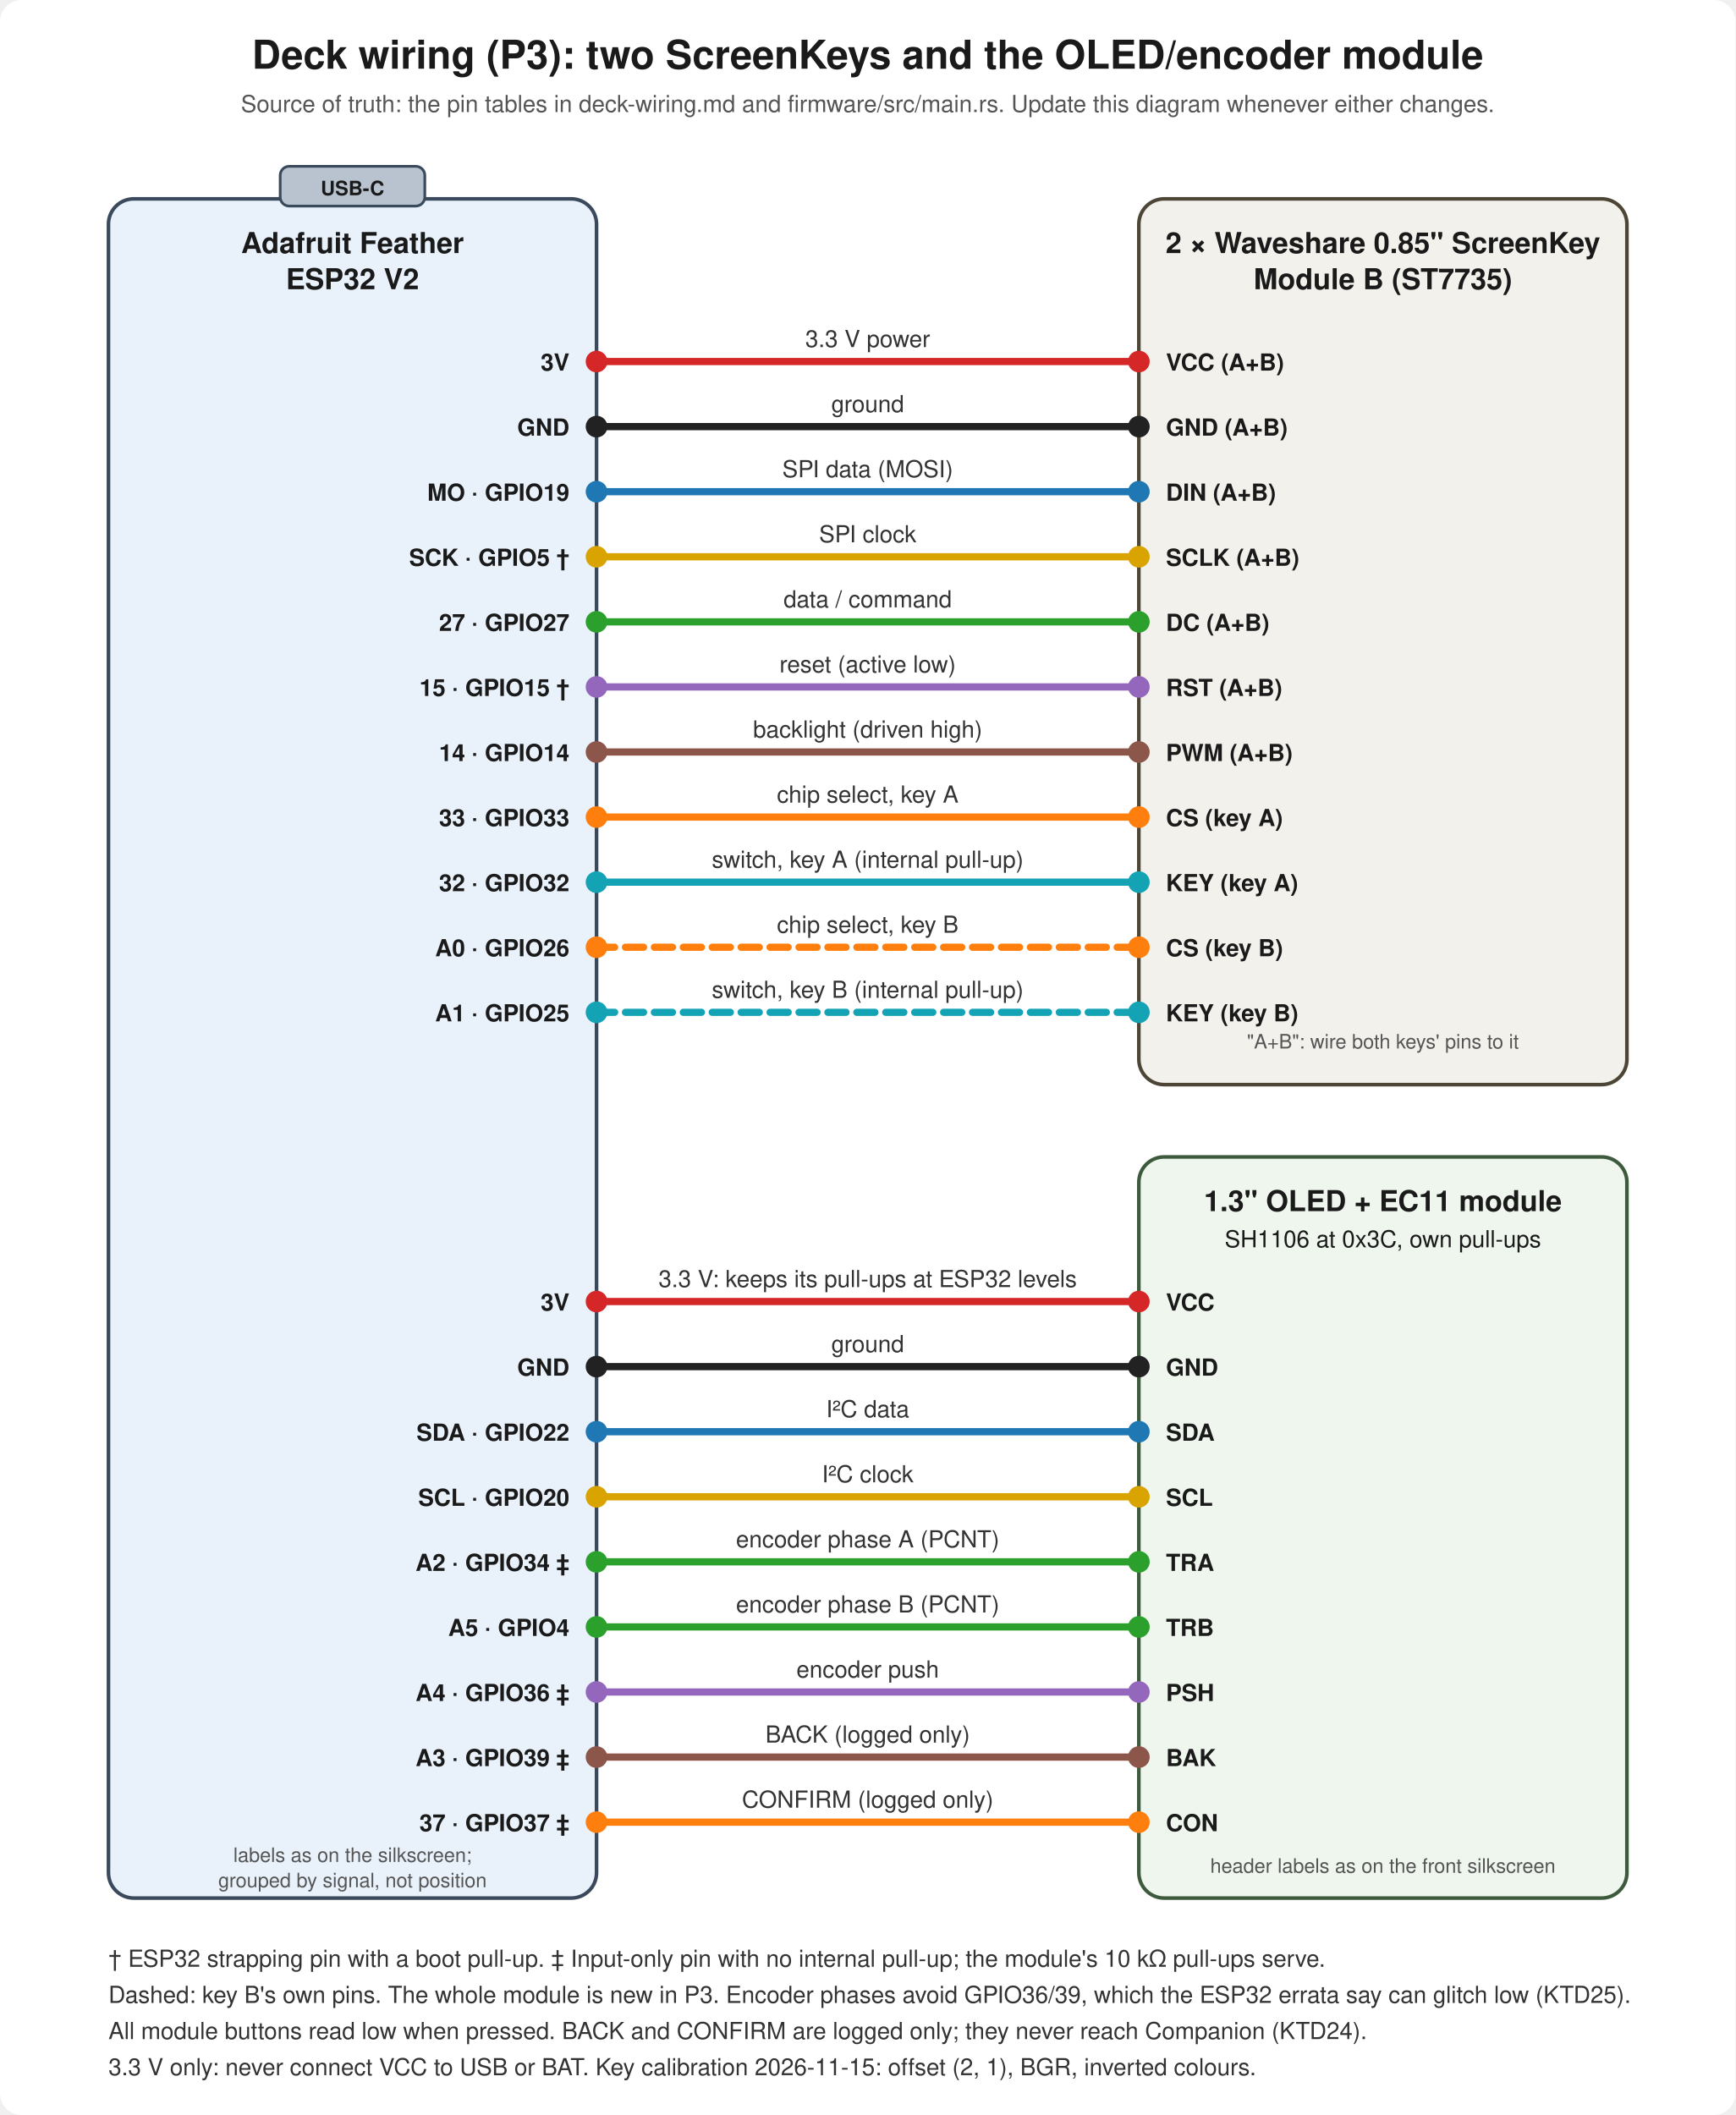
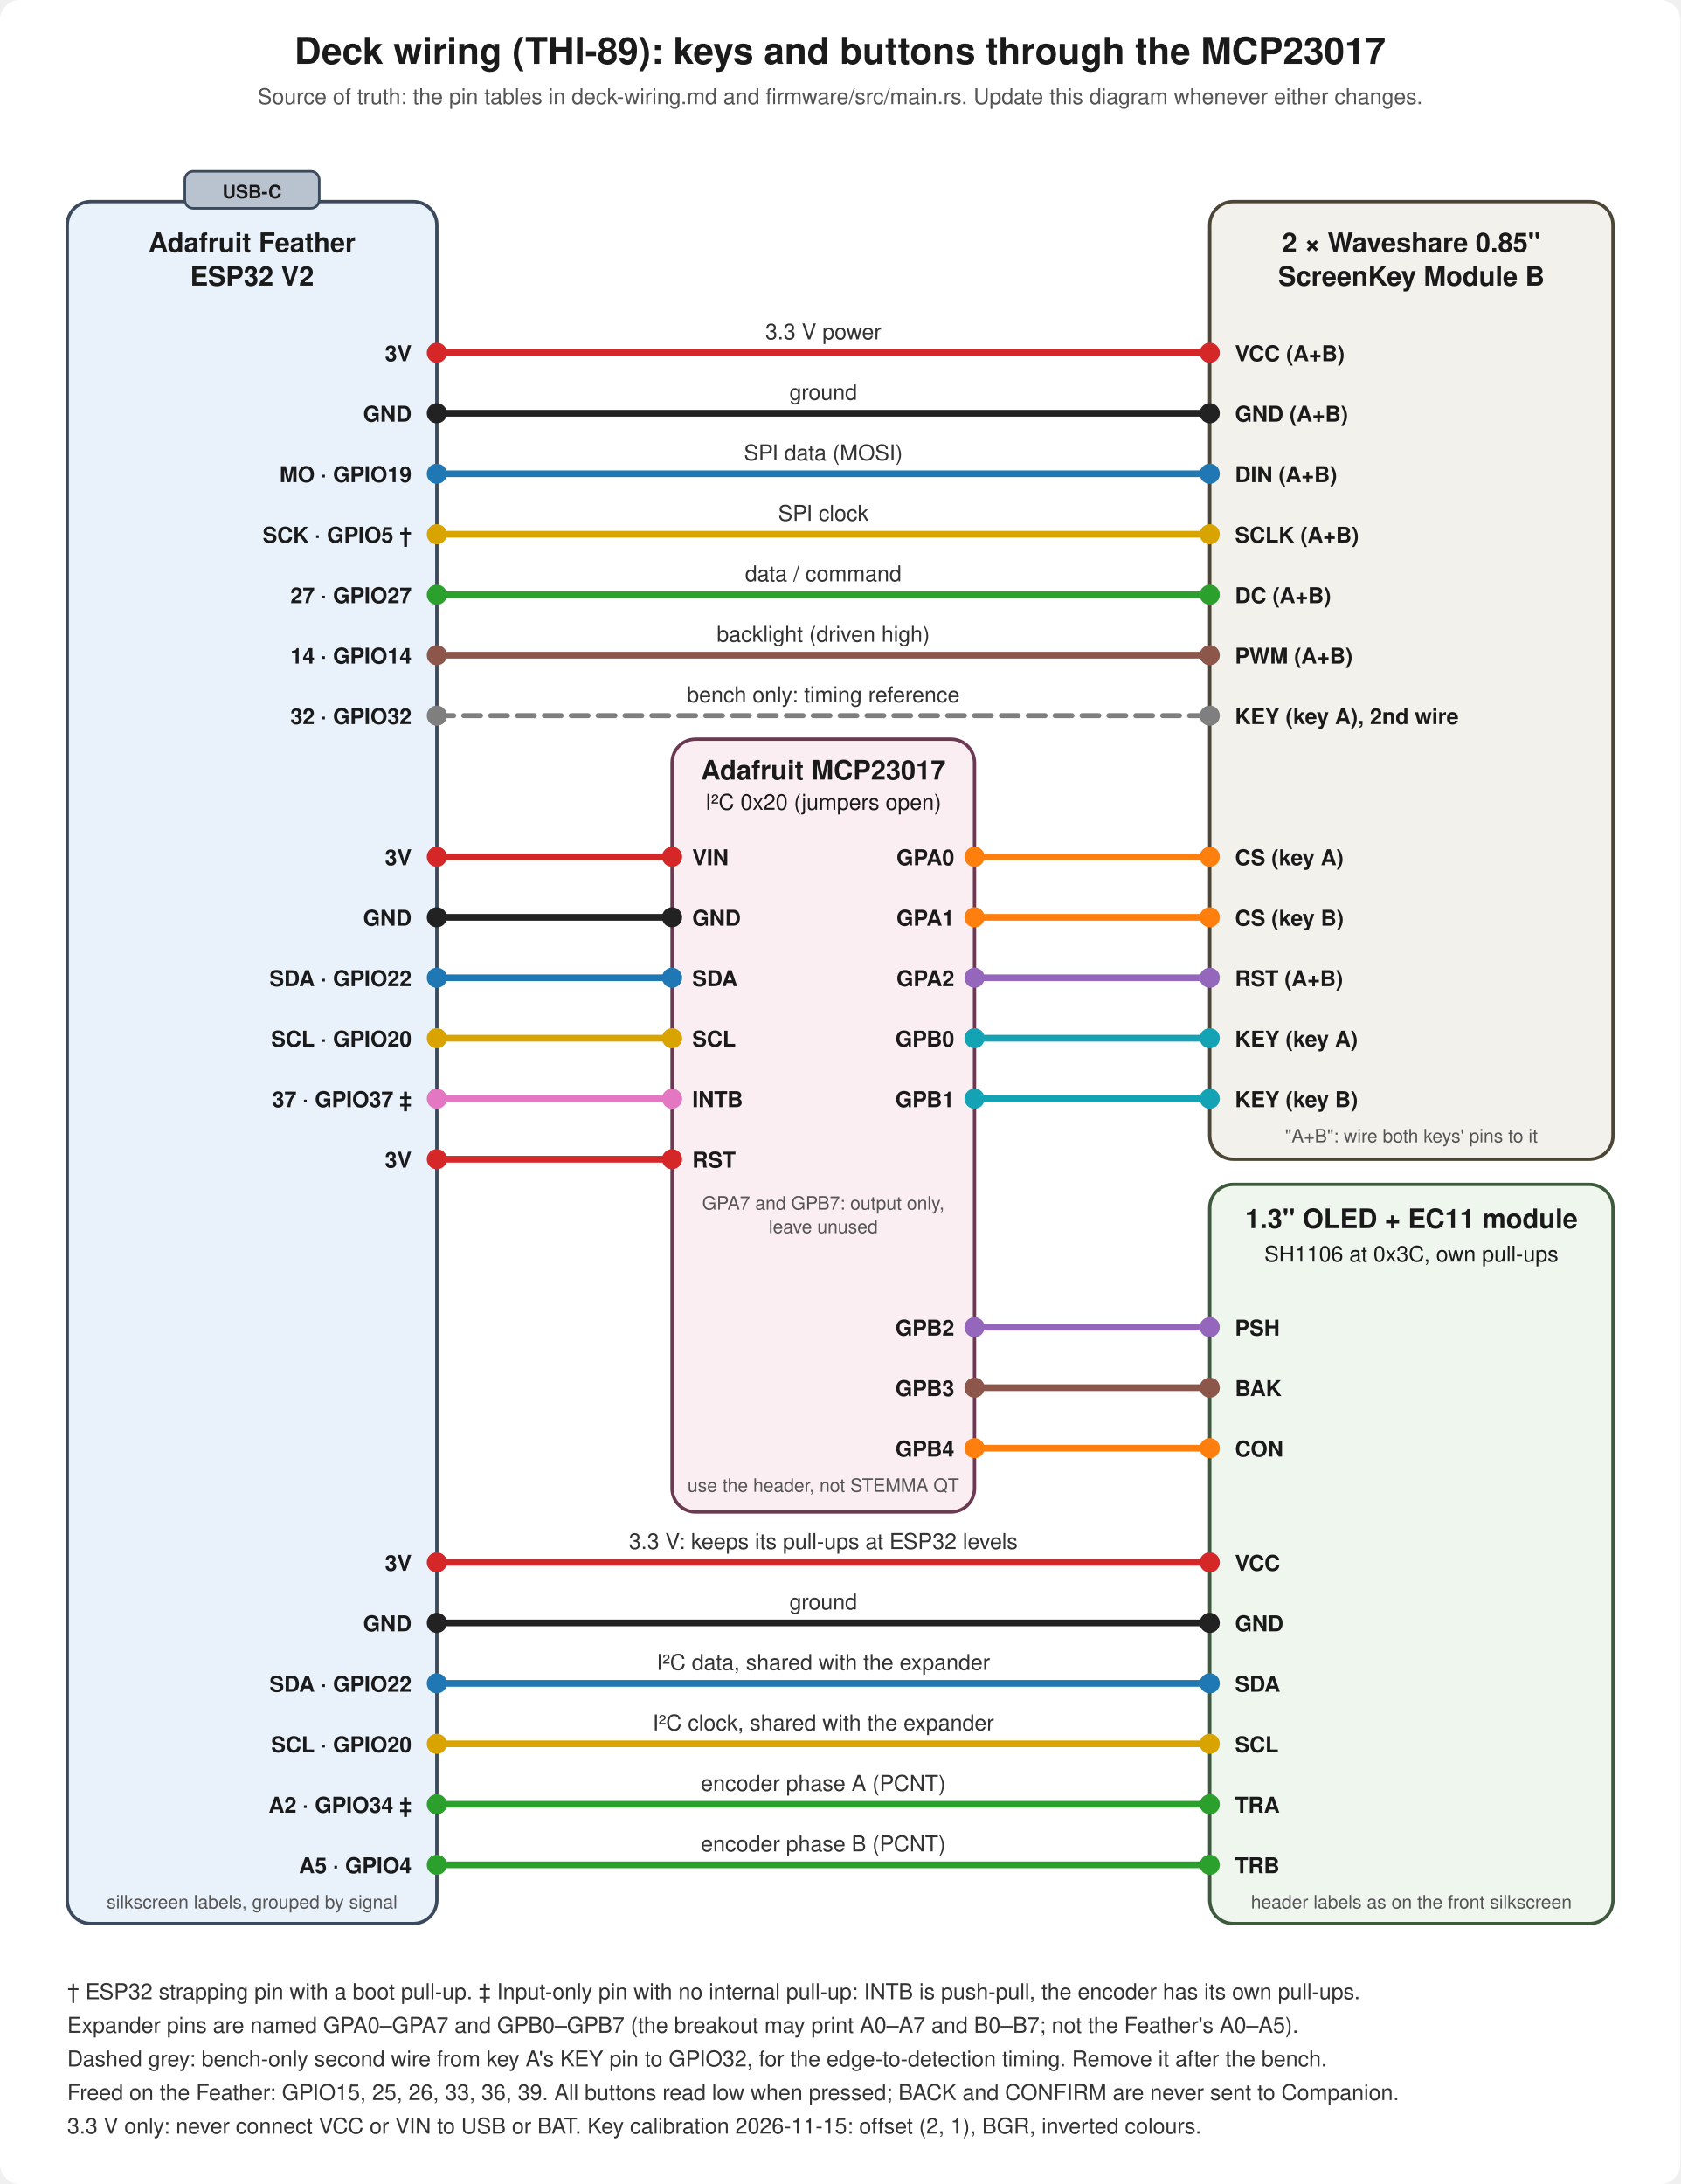
- <svg xmlns="http://www.w3.org/2000/svg" width="960" height="1170" viewBox="0 0 960 1170" font-family="Helvetica, Arial, sans-serif" role="img" aria-labelledby="title desc">
-   <rect x="0" y="0" width="960" height="1170" rx="12" fill="#ffffff" />
-   <text x="480" y="38" text-anchor="middle" font-size="22" font-weight="700" fill="#1a1a1a">Deck wiring (P3): two ScreenKeys and the OLED/encoder module</text>
-   <text x="480" y="62" text-anchor="middle" font-size="13" fill="#555">Source of truth: the pin tables in deck-wiring.md and firmware/src/main.rs. Update this diagram whenever either changes.</text>
-   <rect x="60" y="110" width="270" height="940" rx="14" fill="#e9f1fb" stroke="#3a4a5c" stroke-width="2" />
-   <rect x="155" y="92" width="80" height="22" rx="5" fill="#b9c3cf" stroke="#3a4a5c" stroke-width="1.5" />
-   <text x="195" y="108" text-anchor="middle" font-size="11" font-weight="700" fill="#1a1a1a">USB-C</text>
-   <text x="195" y="140" text-anchor="middle" font-size="16" font-weight="700" fill="#1a1a1a">Adafruit Feather</text>
-   <text x="195" y="160" text-anchor="middle" font-size="16" font-weight="700" fill="#1a1a1a">ESP32 V2</text>
-   <text x="195" y="1030" text-anchor="middle" font-size="11" fill="#555">labels as on the silkscreen;</text>
-   <text x="195" y="1044" text-anchor="middle" font-size="11" fill="#555">grouped by signal, not position</text>
-   <rect x="630" y="110" width="270" height="490" rx="14" fill="#f3f1ec" stroke="#4d4636" stroke-width="2" />
-   <text x="765" y="140" text-anchor="middle" font-size="16" font-weight="700" fill="#1a1a1a">2 × Waveshare 0.85" ScreenKey</text>
-   <text x="765" y="160" text-anchor="middle" font-size="16" font-weight="700" fill="#1a1a1a">Module B (ST7735)</text>
-   <text x="765" y="580" text-anchor="middle" font-size="11" fill="#555">"A+B": wire both keys' pins to it</text>
-   <rect x="630" y="640" width="270" height="410" rx="14" fill="#eef6ee" stroke="#3d5a3d" stroke-width="2" />
-   <text x="765" y="670" text-anchor="middle" font-size="16" font-weight="700" fill="#1a1a1a">1.3" OLED + EC11 module</text>
-   <text x="765" y="690" text-anchor="middle" font-size="13" fill="#1a1a1a">SH1106 at 0x3C, own pull-ups</text>
-   <text x="765" y="1036" text-anchor="middle" font-size="11" fill="#555">header labels as on the front silkscreen</text>
+ <svg xmlns="http://www.w3.org/2000/svg" width="1000" height="1300" viewBox="0 0 1000 1300" font-family="Helvetica, Arial, sans-serif" role="img" aria-labelledby="title desc">
+   <rect x="0" y="0" width="1000" height="1300" rx="12" fill="#ffffff" />
+   <text x="500" y="38" text-anchor="middle" font-size="22" font-weight="700" fill="#1a1a1a">Deck wiring (THI-89): keys and buttons through the MCP23017</text>
+   <text x="500" y="62" text-anchor="middle" font-size="13" fill="#555">Source of truth: the pin tables in deck-wiring.md and firmware/src/main.rs. Update this diagram whenever either changes.</text>
+   <rect x="40" y="120" width="220" height="1025" rx="14" fill="#e9f1fb" stroke="#3a4a5c" stroke-width="2" />
+   <rect x="110" y="102" width="80" height="22" rx="5" fill="#b9c3cf" stroke="#3a4a5c" stroke-width="1.5" />
+   <text x="150" y="118" text-anchor="middle" font-size="11" font-weight="700" fill="#1a1a1a">USB-C</text>
+   <text x="150" y="150" text-anchor="middle" font-size="16" font-weight="700" fill="#1a1a1a">Adafruit Feather</text>
+   <text x="150" y="170" text-anchor="middle" font-size="16" font-weight="700" fill="#1a1a1a">ESP32 V2</text>
+   <text x="150" y="1136" text-anchor="middle" font-size="11" fill="#555">silkscreen labels, grouped by signal</text>
+   <rect x="400" y="440" width="180" height="460" rx="14" fill="#fbeef3" stroke="#6b3a52" stroke-width="2" />
+   <text x="490" y="464" text-anchor="middle" font-size="16" font-weight="700" fill="#1a1a1a">Adafruit MCP23017</text>
+   <text x="490" y="482" text-anchor="middle" font-size="13" fill="#1a1a1a">I²C 0x20 (jumpers open)</text>
+   <text x="490" y="720" text-anchor="middle" font-size="11" fill="#555">GPA7 and GPB7: output only,</text>
+   <text x="490" y="734" text-anchor="middle" font-size="11" fill="#555">leave unused</text>
+   <text x="490" y="888" text-anchor="middle" font-size="11" fill="#555">use the header, not STEMMA QT</text>
+   <rect x="720" y="120" width="240" height="570" rx="14" fill="#f3f1ec" stroke="#4d4636" stroke-width="2" />
+   <text x="840" y="150" text-anchor="middle" font-size="16" font-weight="700" fill="#1a1a1a">2 × Waveshare 0.85"</text>
+   <text x="840" y="170" text-anchor="middle" font-size="16" font-weight="700" fill="#1a1a1a">ScreenKey Module B</text>
+   <text x="840" y="680" text-anchor="middle" font-size="11" fill="#555">"A+B": wire both keys' pins to it</text>
+   <rect x="720" y="705" width="240" height="440" rx="14" fill="#eef6ee" stroke="#3d5a3d" stroke-width="2" />
+   <text x="840" y="731" text-anchor="middle" font-size="16" font-weight="700" fill="#1a1a1a">1.3" OLED + EC11 module</text>
+   <text x="840" y="751" text-anchor="middle" font-size="13" fill="#1a1a1a">SH1106 at 0x3C, own pull-ups</text>
+   <text x="840" y="1136" text-anchor="middle" font-size="11" fill="#555">header labels as on the front silkscreen</text>
  <g font-size="13">
-     <line x1="330" y1="200" x2="630" y2="200" stroke="#d62728" stroke-width="4" stroke-linecap="round" />
-     <circle cx="330" cy="200" r="6" fill="#d62728" />
-     <circle cx="630" cy="200" r="6" fill="#d62728" />
-     <text x="315" y="205" text-anchor="end" font-weight="700" fill="#1a1a1a">3V</text>
-     <text x="645" y="205" font-weight="700" fill="#1a1a1a">VCC (A+B)</text>
-     <text x="480" y="192" text-anchor="middle" fill="#333">3.3 V power</text>
-     <line x1="330" y1="236" x2="630" y2="236" stroke="#222222" stroke-width="4" stroke-linecap="round" />
-     <circle cx="330" cy="236" r="6" fill="#222222" />
-     <circle cx="630" cy="236" r="6" fill="#222222" />
-     <text x="315" y="241" text-anchor="end" font-weight="700" fill="#1a1a1a">GND</text>
-     <text x="645" y="241" font-weight="700" fill="#1a1a1a">GND (A+B)</text>
-     <text x="480" y="228" text-anchor="middle" fill="#333">ground</text>
-     <line x1="330" y1="272" x2="630" y2="272" stroke="#1f77b4" stroke-width="4" stroke-linecap="round" />
-     <circle cx="330" cy="272" r="6" fill="#1f77b4" />
-     <circle cx="630" cy="272" r="6" fill="#1f77b4" />
-     <text x="315" y="277" text-anchor="end" font-weight="700" fill="#1a1a1a">MO · GPIO19</text>
-     <text x="645" y="277" font-weight="700" fill="#1a1a1a">DIN (A+B)</text>
-     <text x="480" y="264" text-anchor="middle" fill="#333">SPI data (MOSI)</text>
-     <line x1="330" y1="308" x2="630" y2="308" stroke="#d9a400" stroke-width="4" stroke-linecap="round" />
-     <circle cx="330" cy="308" r="6" fill="#d9a400" />
-     <circle cx="630" cy="308" r="6" fill="#d9a400" />
-     <text x="315" y="313" text-anchor="end" font-weight="700" fill="#1a1a1a">SCK · GPIO5 †</text>
-     <text x="645" y="313" font-weight="700" fill="#1a1a1a">SCLK (A+B)</text>
-     <text x="480" y="300" text-anchor="middle" fill="#333">SPI clock</text>
-     <line x1="330" y1="344" x2="630" y2="344" stroke="#2ca02c" stroke-width="4" stroke-linecap="round" />
-     <circle cx="330" cy="344" r="6" fill="#2ca02c" />
-     <circle cx="630" cy="344" r="6" fill="#2ca02c" />
-     <text x="315" y="349" text-anchor="end" font-weight="700" fill="#1a1a1a">27 · GPIO27</text>
-     <text x="645" y="349" font-weight="700" fill="#1a1a1a">DC (A+B)</text>
-     <text x="480" y="336" text-anchor="middle" fill="#333">data / command</text>
-     <line x1="330" y1="380" x2="630" y2="380" stroke="#9467bd" stroke-width="4" stroke-linecap="round" />
-     <circle cx="330" cy="380" r="6" fill="#9467bd" />
-     <circle cx="630" cy="380" r="6" fill="#9467bd" />
-     <text x="315" y="385" text-anchor="end" font-weight="700" fill="#1a1a1a">15 · GPIO15 †</text>
-     <text x="645" y="385" font-weight="700" fill="#1a1a1a">RST (A+B)</text>
-     <text x="480" y="372" text-anchor="middle" fill="#333">reset (active low)</text>
-     <line x1="330" y1="416" x2="630" y2="416" stroke="#8c564b" stroke-width="4" stroke-linecap="round" />
-     <circle cx="330" cy="416" r="6" fill="#8c564b" />
-     <circle cx="630" cy="416" r="6" fill="#8c564b" />
-     <text x="315" y="421" text-anchor="end" font-weight="700" fill="#1a1a1a">14 · GPIO14</text>
-     <text x="645" y="421" font-weight="700" fill="#1a1a1a">PWM (A+B)</text>
-     <text x="480" y="408" text-anchor="middle" fill="#333">backlight (driven high)</text>
-     <line x1="330" y1="452" x2="630" y2="452" stroke="#ff7f0e" stroke-width="4" stroke-linecap="round" />
-     <circle cx="330" cy="452" r="6" fill="#ff7f0e" />
-     <circle cx="630" cy="452" r="6" fill="#ff7f0e" />
-     <text x="315" y="457" text-anchor="end" font-weight="700" fill="#1a1a1a">33 · GPIO33</text>
-     <text x="645" y="457" font-weight="700" fill="#1a1a1a">CS (key A)</text>
-     <text x="480" y="444" text-anchor="middle" fill="#333">chip select, key A</text>
-     <line x1="330" y1="488" x2="630" y2="488" stroke="#13a3b5" stroke-width="4" stroke-linecap="round" />
-     <circle cx="330" cy="488" r="6" fill="#13a3b5" />
-     <circle cx="630" cy="488" r="6" fill="#13a3b5" />
-     <text x="315" y="493" text-anchor="end" font-weight="700" fill="#1a1a1a">32 · GPIO32</text>
-     <text x="645" y="493" font-weight="700" fill="#1a1a1a">KEY (key A)</text>
-     <text x="480" y="480" text-anchor="middle" fill="#333">switch, key A (internal pull-up)</text>
-     <line x1="330" y1="524" x2="630" y2="524" stroke="#ff7f0e" stroke-width="4" stroke-linecap="round" stroke-dasharray="10 6" />
-     <circle cx="330" cy="524" r="6" fill="#ff7f0e" />
-     <circle cx="630" cy="524" r="6" fill="#ff7f0e" />
-     <text x="315" y="529" text-anchor="end" font-weight="700" fill="#1a1a1a">A0 · GPIO26</text>
-     <text x="645" y="529" font-weight="700" fill="#1a1a1a">CS (key B)</text>
-     <text x="480" y="516" text-anchor="middle" fill="#333">chip select, key B</text>
-     <line x1="330" y1="560" x2="630" y2="560" stroke="#13a3b5" stroke-width="4" stroke-linecap="round" stroke-dasharray="10 6" />
-     <circle cx="330" cy="560" r="6" fill="#13a3b5" />
-     <circle cx="630" cy="560" r="6" fill="#13a3b5" />
-     <text x="315" y="565" text-anchor="end" font-weight="700" fill="#1a1a1a">A1 · GPIO25</text>
-     <text x="645" y="565" font-weight="700" fill="#1a1a1a">KEY (key B)</text>
-     <text x="480" y="552" text-anchor="middle" fill="#333">switch, key B (internal pull-up)</text>
+     <line x1="260" y1="210" x2="720" y2="210" stroke="#d62728" stroke-width="4" stroke-linecap="round" />
+     <circle cx="260" cy="210" r="6" fill="#d62728" />
+     <circle cx="720" cy="210" r="6" fill="#d62728" />
+     <text x="245" y="215" text-anchor="end" font-weight="700" fill="#1a1a1a">3V</text>
+     <text x="735" y="215" font-weight="700" fill="#1a1a1a">VCC (A+B)</text>
+     <text x="490" y="202" text-anchor="middle" fill="#333">3.3 V power</text>
+     <line x1="260" y1="246" x2="720" y2="246" stroke="#222222" stroke-width="4" stroke-linecap="round" />
+     <circle cx="260" cy="246" r="6" fill="#222222" />
+     <circle cx="720" cy="246" r="6" fill="#222222" />
+     <text x="245" y="251" text-anchor="end" font-weight="700" fill="#1a1a1a">GND</text>
+     <text x="735" y="251" font-weight="700" fill="#1a1a1a">GND (A+B)</text>
+     <text x="490" y="238" text-anchor="middle" fill="#333">ground</text>
+     <line x1="260" y1="282" x2="720" y2="282" stroke="#1f77b4" stroke-width="4" stroke-linecap="round" />
+     <circle cx="260" cy="282" r="6" fill="#1f77b4" />
+     <circle cx="720" cy="282" r="6" fill="#1f77b4" />
+     <text x="245" y="287" text-anchor="end" font-weight="700" fill="#1a1a1a">MO · GPIO19</text>
+     <text x="735" y="287" font-weight="700" fill="#1a1a1a">DIN (A+B)</text>
+     <text x="490" y="274" text-anchor="middle" fill="#333">SPI data (MOSI)</text>
+     <line x1="260" y1="318" x2="720" y2="318" stroke="#d9a400" stroke-width="4" stroke-linecap="round" />
+     <circle cx="260" cy="318" r="6" fill="#d9a400" />
+     <circle cx="720" cy="318" r="6" fill="#d9a400" />
+     <text x="245" y="323" text-anchor="end" font-weight="700" fill="#1a1a1a">SCK · GPIO5 †</text>
+     <text x="735" y="323" font-weight="700" fill="#1a1a1a">SCLK (A+B)</text>
+     <text x="490" y="310" text-anchor="middle" fill="#333">SPI clock</text>
+     <line x1="260" y1="354" x2="720" y2="354" stroke="#2ca02c" stroke-width="4" stroke-linecap="round" />
+     <circle cx="260" cy="354" r="6" fill="#2ca02c" />
+     <circle cx="720" cy="354" r="6" fill="#2ca02c" />
+     <text x="245" y="359" text-anchor="end" font-weight="700" fill="#1a1a1a">27 · GPIO27</text>
+     <text x="735" y="359" font-weight="700" fill="#1a1a1a">DC (A+B)</text>
+     <text x="490" y="346" text-anchor="middle" fill="#333">data / command</text>
+     <line x1="260" y1="390" x2="720" y2="390" stroke="#8c564b" stroke-width="4" stroke-linecap="round" />
+     <circle cx="260" cy="390" r="6" fill="#8c564b" />
+     <circle cx="720" cy="390" r="6" fill="#8c564b" />
+     <text x="245" y="395" text-anchor="end" font-weight="700" fill="#1a1a1a">14 · GPIO14</text>
+     <text x="735" y="395" font-weight="700" fill="#1a1a1a">PWM (A+B)</text>
+     <text x="490" y="382" text-anchor="middle" fill="#333">backlight (driven high)</text>
+     <line x1="260" y1="426" x2="720" y2="426" stroke="#7f7f7f" stroke-width="3" stroke-linecap="round" stroke-dasharray="10 6" />
+     <circle cx="260" cy="426" r="6" fill="#7f7f7f" />
+     <circle cx="720" cy="426" r="6" fill="#7f7f7f" />
+     <text x="245" y="431" text-anchor="end" font-weight="700" fill="#1a1a1a">32 · GPIO32</text>
+     <text x="735" y="431" font-weight="700" fill="#1a1a1a">KEY (key A), 2nd wire</text>
+     <text x="490" y="418" text-anchor="middle" fill="#333">bench only: timing reference</text>
  </g>
  <g font-size="13">
-     <line x1="330" y1="720" x2="630" y2="720" stroke="#d62728" stroke-width="4" stroke-linecap="round" />
-     <circle cx="330" cy="720" r="6" fill="#d62728" />
-     <circle cx="630" cy="720" r="6" fill="#d62728" />
-     <text x="315" y="725" text-anchor="end" font-weight="700" fill="#1a1a1a">3V</text>
-     <text x="645" y="725" font-weight="700" fill="#1a1a1a">VCC</text>
-     <text x="480" y="712" text-anchor="middle" fill="#333">3.3 V: keeps its pull-ups at ESP32 levels</text>
-     <line x1="330" y1="756" x2="630" y2="756" stroke="#222222" stroke-width="4" stroke-linecap="round" />
-     <circle cx="330" cy="756" r="6" fill="#222222" />
-     <circle cx="630" cy="756" r="6" fill="#222222" />
-     <text x="315" y="761" text-anchor="end" font-weight="700" fill="#1a1a1a">GND</text>
-     <text x="645" y="761" font-weight="700" fill="#1a1a1a">GND</text>
-     <text x="480" y="748" text-anchor="middle" fill="#333">ground</text>
-     <line x1="330" y1="792" x2="630" y2="792" stroke="#1f77b4" stroke-width="4" stroke-linecap="round" />
-     <circle cx="330" cy="792" r="6" fill="#1f77b4" />
-     <circle cx="630" cy="792" r="6" fill="#1f77b4" />
-     <text x="315" y="797" text-anchor="end" font-weight="700" fill="#1a1a1a">SDA · GPIO22</text>
-     <text x="645" y="797" font-weight="700" fill="#1a1a1a">SDA</text>
-     <text x="480" y="784" text-anchor="middle" fill="#333">I²C data</text>
-     <line x1="330" y1="828" x2="630" y2="828" stroke="#d9a400" stroke-width="4" stroke-linecap="round" />
-     <circle cx="330" cy="828" r="6" fill="#d9a400" />
-     <circle cx="630" cy="828" r="6" fill="#d9a400" />
-     <text x="315" y="833" text-anchor="end" font-weight="700" fill="#1a1a1a">SCL · GPIO20</text>
-     <text x="645" y="833" font-weight="700" fill="#1a1a1a">SCL</text>
-     <text x="480" y="820" text-anchor="middle" fill="#333">I²C clock</text>
-     <line x1="330" y1="864" x2="630" y2="864" stroke="#2ca02c" stroke-width="4" stroke-linecap="round" />
-     <circle cx="330" cy="864" r="6" fill="#2ca02c" />
-     <circle cx="630" cy="864" r="6" fill="#2ca02c" />
-     <text x="315" y="869" text-anchor="end" font-weight="700" fill="#1a1a1a">A2 · GPIO34 ‡</text>
-     <text x="645" y="869" font-weight="700" fill="#1a1a1a">TRA</text>
-     <text x="480" y="856" text-anchor="middle" fill="#333">encoder phase A (PCNT)</text>
-     <line x1="330" y1="900" x2="630" y2="900" stroke="#2ca02c" stroke-width="4" stroke-linecap="round" />
-     <circle cx="330" cy="900" r="6" fill="#2ca02c" />
-     <circle cx="630" cy="900" r="6" fill="#2ca02c" />
-     <text x="315" y="905" text-anchor="end" font-weight="700" fill="#1a1a1a">A5 · GPIO4</text>
-     <text x="645" y="905" font-weight="700" fill="#1a1a1a">TRB</text>
-     <text x="480" y="892" text-anchor="middle" fill="#333">encoder phase B (PCNT)</text>
-     <line x1="330" y1="936" x2="630" y2="936" stroke="#9467bd" stroke-width="4" stroke-linecap="round" />
-     <circle cx="330" cy="936" r="6" fill="#9467bd" />
-     <circle cx="630" cy="936" r="6" fill="#9467bd" />
-     <text x="315" y="941" text-anchor="end" font-weight="700" fill="#1a1a1a">A4 · GPIO36 ‡</text>
-     <text x="645" y="941" font-weight="700" fill="#1a1a1a">PSH</text>
-     <text x="480" y="928" text-anchor="middle" fill="#333">encoder push</text>
-     <line x1="330" y1="972" x2="630" y2="972" stroke="#8c564b" stroke-width="4" stroke-linecap="round" />
-     <circle cx="330" cy="972" r="6" fill="#8c564b" />
-     <circle cx="630" cy="972" r="6" fill="#8c564b" />
-     <text x="315" y="977" text-anchor="end" font-weight="700" fill="#1a1a1a">A3 · GPIO39 ‡</text>
-     <text x="645" y="977" font-weight="700" fill="#1a1a1a">BAK</text>
-     <text x="480" y="964" text-anchor="middle" fill="#333">BACK (logged only)</text>
-     <line x1="330" y1="1008" x2="630" y2="1008" stroke="#ff7f0e" stroke-width="4" stroke-linecap="round" />
-     <circle cx="330" cy="1008" r="6" fill="#ff7f0e" />
-     <circle cx="630" cy="1008" r="6" fill="#ff7f0e" />
-     <text x="315" y="1013" text-anchor="end" font-weight="700" fill="#1a1a1a">37 · GPIO37 ‡</text>
-     <text x="645" y="1013" font-weight="700" fill="#1a1a1a">CON</text>
-     <text x="480" y="1000" text-anchor="middle" fill="#333">CONFIRM (logged only)</text>
+     <line x1="260" y1="510" x2="400" y2="510" stroke="#d62728" stroke-width="4" stroke-linecap="round" />
+     <circle cx="260" cy="510" r="6" fill="#d62728" />
+     <circle cx="400" cy="510" r="6" fill="#d62728" />
+     <text x="245" y="515" text-anchor="end" font-weight="700" fill="#1a1a1a">3V</text>
+     <text x="412" y="515" font-weight="700" fill="#1a1a1a">VIN</text>
+     <line x1="260" y1="546" x2="400" y2="546" stroke="#222222" stroke-width="4" stroke-linecap="round" />
+     <circle cx="260" cy="546" r="6" fill="#222222" />
+     <circle cx="400" cy="546" r="6" fill="#222222" />
+     <text x="245" y="551" text-anchor="end" font-weight="700" fill="#1a1a1a">GND</text>
+     <text x="412" y="551" font-weight="700" fill="#1a1a1a">GND</text>
+     <line x1="260" y1="582" x2="400" y2="582" stroke="#1f77b4" stroke-width="4" stroke-linecap="round" />
+     <circle cx="260" cy="582" r="6" fill="#1f77b4" />
+     <circle cx="400" cy="582" r="6" fill="#1f77b4" />
+     <text x="245" y="587" text-anchor="end" font-weight="700" fill="#1a1a1a">SDA · GPIO22</text>
+     <text x="412" y="587" font-weight="700" fill="#1a1a1a">SDA</text>
+     <line x1="260" y1="618" x2="400" y2="618" stroke="#d9a400" stroke-width="4" stroke-linecap="round" />
+     <circle cx="260" cy="618" r="6" fill="#d9a400" />
+     <circle cx="400" cy="618" r="6" fill="#d9a400" />
+     <text x="245" y="623" text-anchor="end" font-weight="700" fill="#1a1a1a">SCL · GPIO20</text>
+     <text x="412" y="623" font-weight="700" fill="#1a1a1a">SCL</text>
+     <line x1="260" y1="654" x2="400" y2="654" stroke="#e377c2" stroke-width="4" stroke-linecap="round" />
+     <circle cx="260" cy="654" r="6" fill="#e377c2" />
+     <circle cx="400" cy="654" r="6" fill="#e377c2" />
+     <text x="245" y="659" text-anchor="end" font-weight="700" fill="#1a1a1a">37 · GPIO37 ‡</text>
+     <text x="412" y="659" font-weight="700" fill="#1a1a1a">INTB</text>
+     <line x1="260" y1="690" x2="400" y2="690" stroke="#d62728" stroke-width="4" stroke-linecap="round" />
+     <circle cx="260" cy="690" r="6" fill="#d62728" />
+     <circle cx="400" cy="690" r="6" fill="#d62728" />
+     <text x="245" y="695" text-anchor="end" font-weight="700" fill="#1a1a1a">3V</text>
+     <text x="412" y="695" font-weight="700" fill="#1a1a1a">RST</text>
+   </g>
+   <g font-size="13">
+     <line x1="580" y1="510" x2="720" y2="510" stroke="#ff7f0e" stroke-width="4" stroke-linecap="round" />
+     <circle cx="580" cy="510" r="6" fill="#ff7f0e" />
+     <circle cx="720" cy="510" r="6" fill="#ff7f0e" />
+     <text x="568" y="515" text-anchor="end" font-weight="700" fill="#1a1a1a">GPA0</text>
+     <text x="735" y="515" font-weight="700" fill="#1a1a1a">CS (key A)</text>
+     <line x1="580" y1="546" x2="720" y2="546" stroke="#ff7f0e" stroke-width="4" stroke-linecap="round" />
+     <circle cx="580" cy="546" r="6" fill="#ff7f0e" />
+     <circle cx="720" cy="546" r="6" fill="#ff7f0e" />
+     <text x="568" y="551" text-anchor="end" font-weight="700" fill="#1a1a1a">GPA1</text>
+     <text x="735" y="551" font-weight="700" fill="#1a1a1a">CS (key B)</text>
+     <line x1="580" y1="582" x2="720" y2="582" stroke="#9467bd" stroke-width="4" stroke-linecap="round" />
+     <circle cx="580" cy="582" r="6" fill="#9467bd" />
+     <circle cx="720" cy="582" r="6" fill="#9467bd" />
+     <text x="568" y="587" text-anchor="end" font-weight="700" fill="#1a1a1a">GPA2</text>
+     <text x="735" y="587" font-weight="700" fill="#1a1a1a">RST (A+B)</text>
+     <line x1="580" y1="618" x2="720" y2="618" stroke="#13a3b5" stroke-width="4" stroke-linecap="round" />
+     <circle cx="580" cy="618" r="6" fill="#13a3b5" />
+     <circle cx="720" cy="618" r="6" fill="#13a3b5" />
+     <text x="568" y="623" text-anchor="end" font-weight="700" fill="#1a1a1a">GPB0</text>
+     <text x="735" y="623" font-weight="700" fill="#1a1a1a">KEY (key A)</text>
+     <line x1="580" y1="654" x2="720" y2="654" stroke="#13a3b5" stroke-width="4" stroke-linecap="round" />
+     <circle cx="580" cy="654" r="6" fill="#13a3b5" />
+     <circle cx="720" cy="654" r="6" fill="#13a3b5" />
+     <text x="568" y="659" text-anchor="end" font-weight="700" fill="#1a1a1a">GPB1</text>
+     <text x="735" y="659" font-weight="700" fill="#1a1a1a">KEY (key B)</text>
+   </g>
+   <g font-size="13">
+     <line x1="580" y1="790" x2="720" y2="790" stroke="#9467bd" stroke-width="4" stroke-linecap="round" />
+     <circle cx="580" cy="790" r="6" fill="#9467bd" />
+     <circle cx="720" cy="790" r="6" fill="#9467bd" />
+     <text x="568" y="795" text-anchor="end" font-weight="700" fill="#1a1a1a">GPB2</text>
+     <text x="735" y="795" font-weight="700" fill="#1a1a1a">PSH</text>
+     <line x1="580" y1="826" x2="720" y2="826" stroke="#8c564b" stroke-width="4" stroke-linecap="round" />
+     <circle cx="580" cy="826" r="6" fill="#8c564b" />
+     <circle cx="720" cy="826" r="6" fill="#8c564b" />
+     <text x="568" y="831" text-anchor="end" font-weight="700" fill="#1a1a1a">GPB3</text>
+     <text x="735" y="831" font-weight="700" fill="#1a1a1a">BAK</text>
+     <line x1="580" y1="862" x2="720" y2="862" stroke="#ff7f0e" stroke-width="4" stroke-linecap="round" />
+     <circle cx="580" cy="862" r="6" fill="#ff7f0e" />
+     <circle cx="720" cy="862" r="6" fill="#ff7f0e" />
+     <text x="568" y="867" text-anchor="end" font-weight="700" fill="#1a1a1a">GPB4</text>
+     <text x="735" y="867" font-weight="700" fill="#1a1a1a">CON</text>
+   </g>
+   <g font-size="13">
+     <line x1="260" y1="930" x2="720" y2="930" stroke="#d62728" stroke-width="4" stroke-linecap="round" />
+     <circle cx="260" cy="930" r="6" fill="#d62728" />
+     <circle cx="720" cy="930" r="6" fill="#d62728" />
+     <text x="245" y="935" text-anchor="end" font-weight="700" fill="#1a1a1a">3V</text>
+     <text x="735" y="935" font-weight="700" fill="#1a1a1a">VCC</text>
+     <text x="490" y="922" text-anchor="middle" fill="#333">3.3 V: keeps its pull-ups at ESP32 levels</text>
+     <line x1="260" y1="966" x2="720" y2="966" stroke="#222222" stroke-width="4" stroke-linecap="round" />
+     <circle cx="260" cy="966" r="6" fill="#222222" />
+     <circle cx="720" cy="966" r="6" fill="#222222" />
+     <text x="245" y="971" text-anchor="end" font-weight="700" fill="#1a1a1a">GND</text>
+     <text x="735" y="971" font-weight="700" fill="#1a1a1a">GND</text>
+     <text x="490" y="958" text-anchor="middle" fill="#333">ground</text>
+     <line x1="260" y1="1002" x2="720" y2="1002" stroke="#1f77b4" stroke-width="4" stroke-linecap="round" />
+     <circle cx="260" cy="1002" r="6" fill="#1f77b4" />
+     <circle cx="720" cy="1002" r="6" fill="#1f77b4" />
+     <text x="245" y="1007" text-anchor="end" font-weight="700" fill="#1a1a1a">SDA · GPIO22</text>
+     <text x="735" y="1007" font-weight="700" fill="#1a1a1a">SDA</text>
+     <text x="490" y="994" text-anchor="middle" fill="#333">I²C data, shared with the expander</text>
+     <line x1="260" y1="1038" x2="720" y2="1038" stroke="#d9a400" stroke-width="4" stroke-linecap="round" />
+     <circle cx="260" cy="1038" r="6" fill="#d9a400" />
+     <circle cx="720" cy="1038" r="6" fill="#d9a400" />
+     <text x="245" y="1043" text-anchor="end" font-weight="700" fill="#1a1a1a">SCL · GPIO20</text>
+     <text x="735" y="1043" font-weight="700" fill="#1a1a1a">SCL</text>
+     <text x="490" y="1030" text-anchor="middle" fill="#333">I²C clock, shared with the expander</text>
+     <line x1="260" y1="1074" x2="720" y2="1074" stroke="#2ca02c" stroke-width="4" stroke-linecap="round" />
+     <circle cx="260" cy="1074" r="6" fill="#2ca02c" />
+     <circle cx="720" cy="1074" r="6" fill="#2ca02c" />
+     <text x="245" y="1079" text-anchor="end" font-weight="700" fill="#1a1a1a">A2 · GPIO34 ‡</text>
+     <text x="735" y="1079" font-weight="700" fill="#1a1a1a">TRA</text>
+     <text x="490" y="1066" text-anchor="middle" fill="#333">encoder phase A (PCNT)</text>
+     <line x1="260" y1="1110" x2="720" y2="1110" stroke="#2ca02c" stroke-width="4" stroke-linecap="round" />
+     <circle cx="260" cy="1110" r="6" fill="#2ca02c" />
+     <circle cx="720" cy="1110" r="6" fill="#2ca02c" />
+     <text x="245" y="1115" text-anchor="end" font-weight="700" fill="#1a1a1a">A5 · GPIO4</text>
+     <text x="735" y="1115" font-weight="700" fill="#1a1a1a">TRB</text>
+     <text x="490" y="1102" text-anchor="middle" fill="#333">encoder phase B (PCNT)</text>
  </g>
  <g font-size="13" fill="#333">
-     <text x="60" y="1088">† ESP32 strapping pin with a boot pull-up. ‡ Input-only pin with no internal pull-up; the module's 10 kΩ pull-ups serve.</text>
-     <text x="60" y="1108">Dashed: key B's own pins. The whole module is new in P3. Encoder phases avoid GPIO36/39, which the ESP32 errata say can glitch low (KTD25).</text>
-     <text x="60" y="1128">All module buttons read low when pressed. BACK and CONFIRM are logged only; they never reach Companion (KTD24).</text>
-     <text x="60" y="1148">3.3 V only: never connect VCC to USB or BAT. Key calibration 2026-11-15: offset (2, 1), BGR, inverted colours.</text>
+     <text x="40" y="1190">† ESP32 strapping pin with a boot pull-up. ‡ Input-only pin with no internal pull-up: INTB is push-pull, the encoder has its own pull-ups.</text>
+     <text x="40" y="1210">Expander pins are named GPA0–GPA7 and GPB0–GPB7 (the breakout may print A0–A7 and B0–B7; not the Feather's A0–A5).</text>
+     <text x="40" y="1230">Dashed grey: bench-only second wire from key A's KEY pin to GPIO32, for the edge-to-detection timing. Remove it after the bench.</text>
+     <text x="40" y="1250">Freed on the Feather: GPIO15, 25, 26, 33, 36, 39. All buttons read low when pressed; BACK and CONFIRM are never sent to Companion.</text>
+     <text x="40" y="1270">3.3 V only: never connect VCC or VIN to USB or BAT. Key calibration 2026-11-15: offset (2, 1), BGR, inverted colours.</text>
  </g>
</svg>
